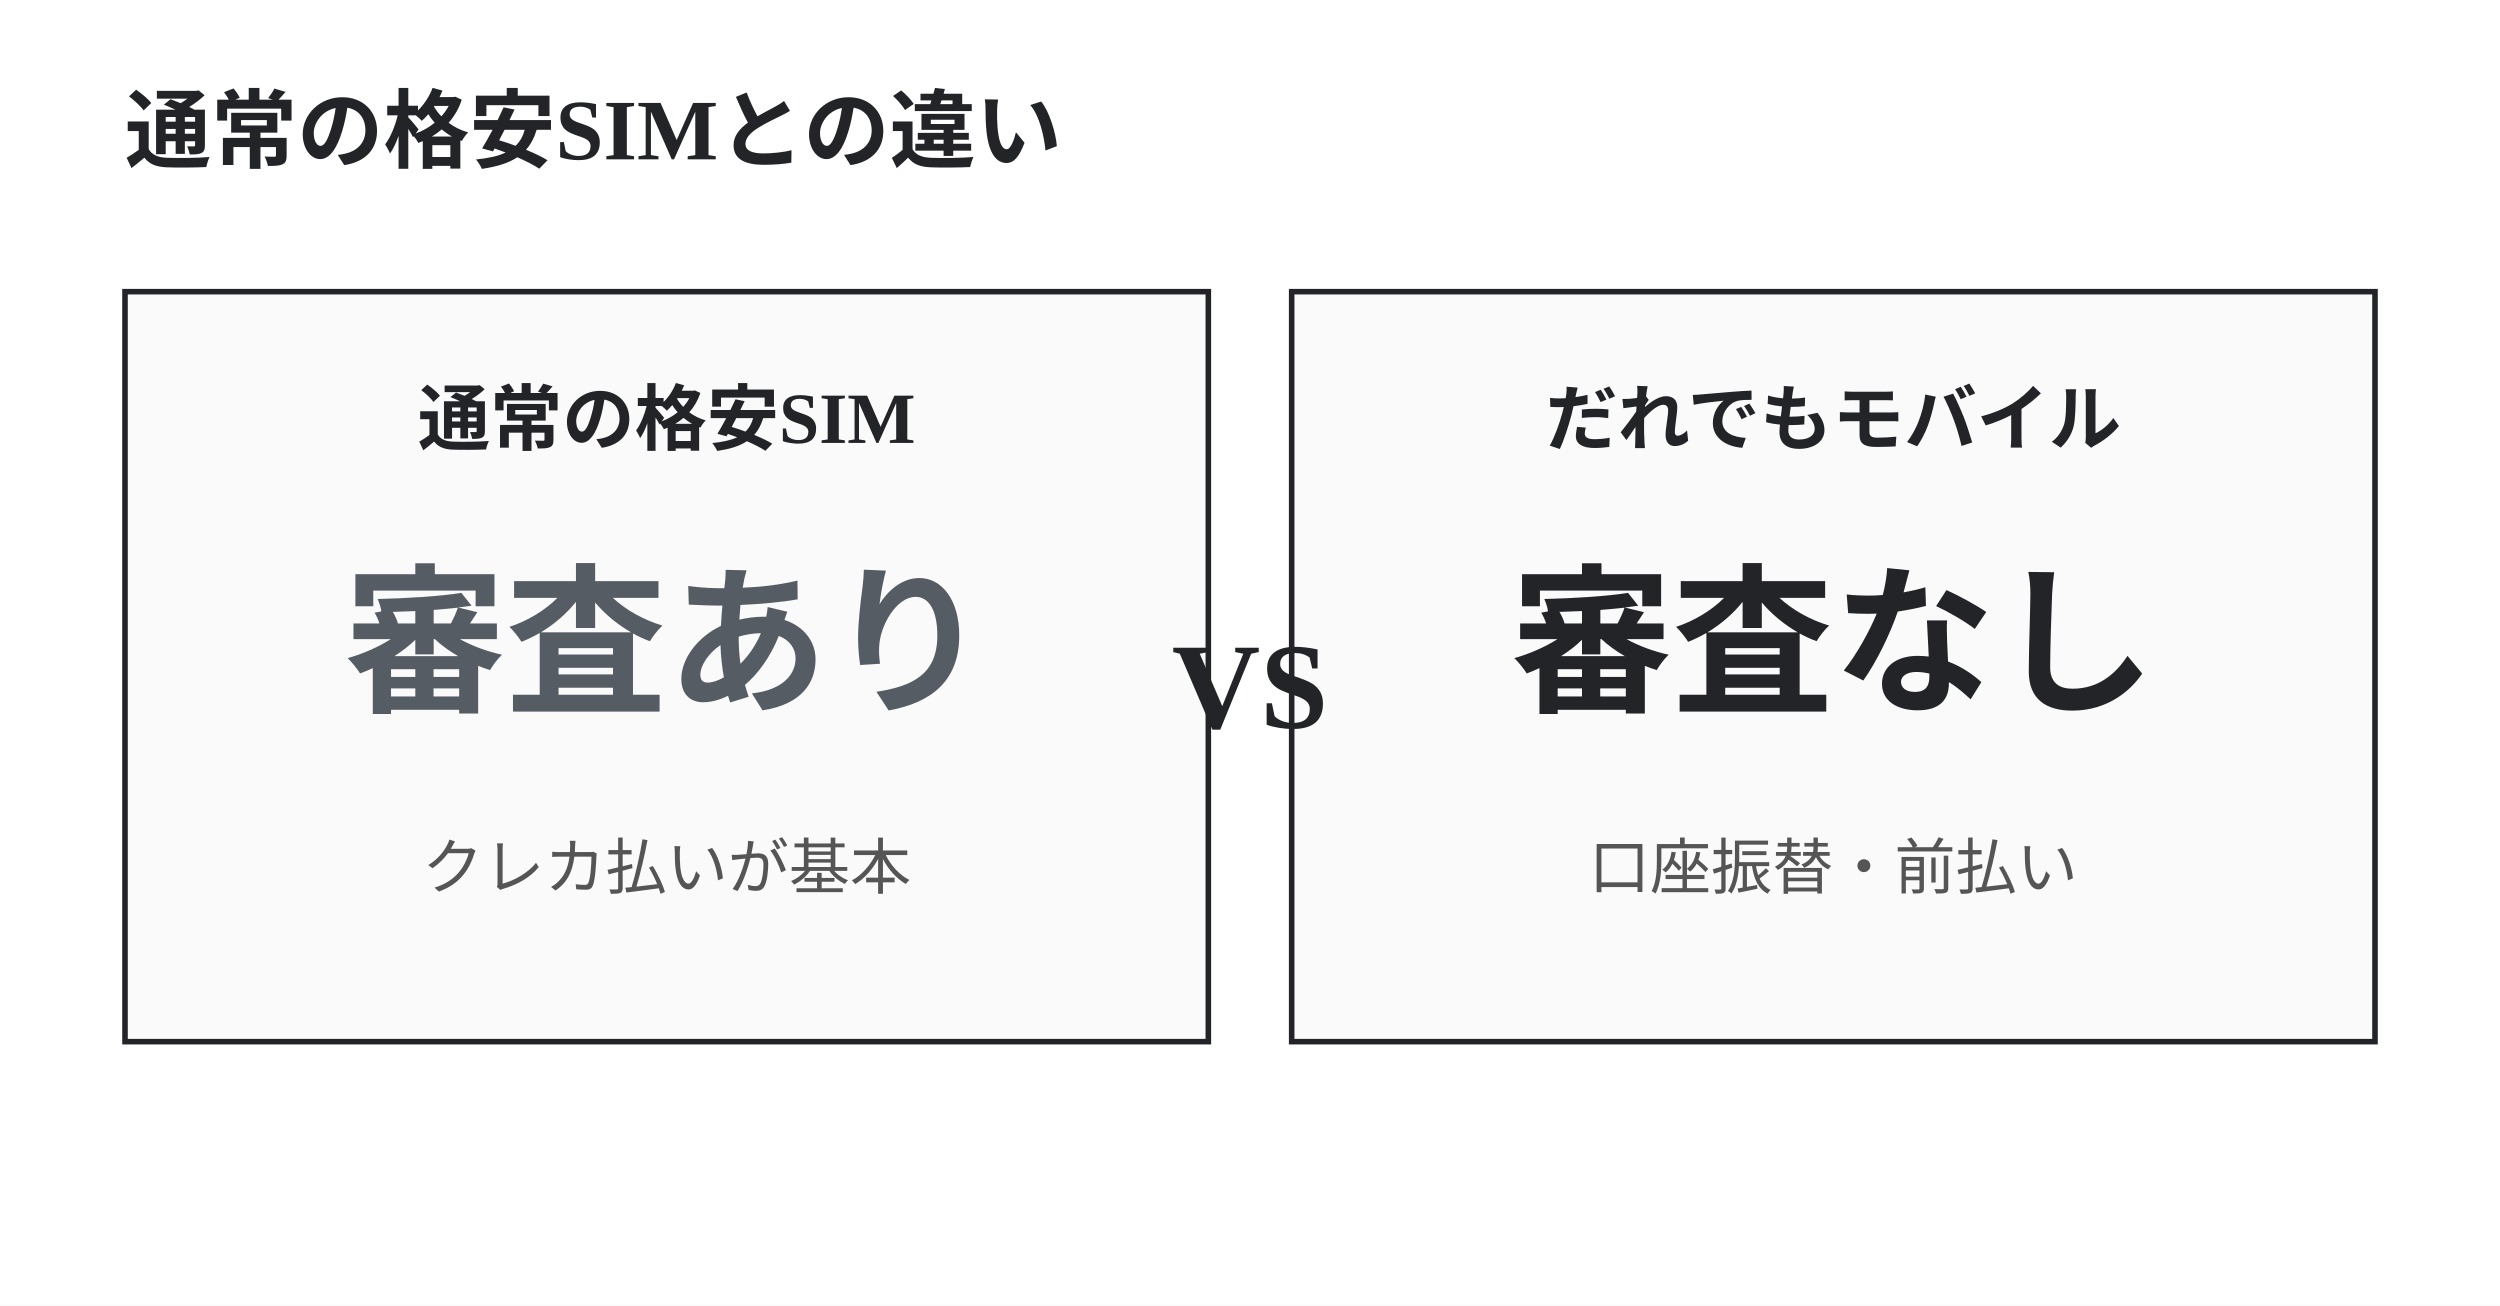
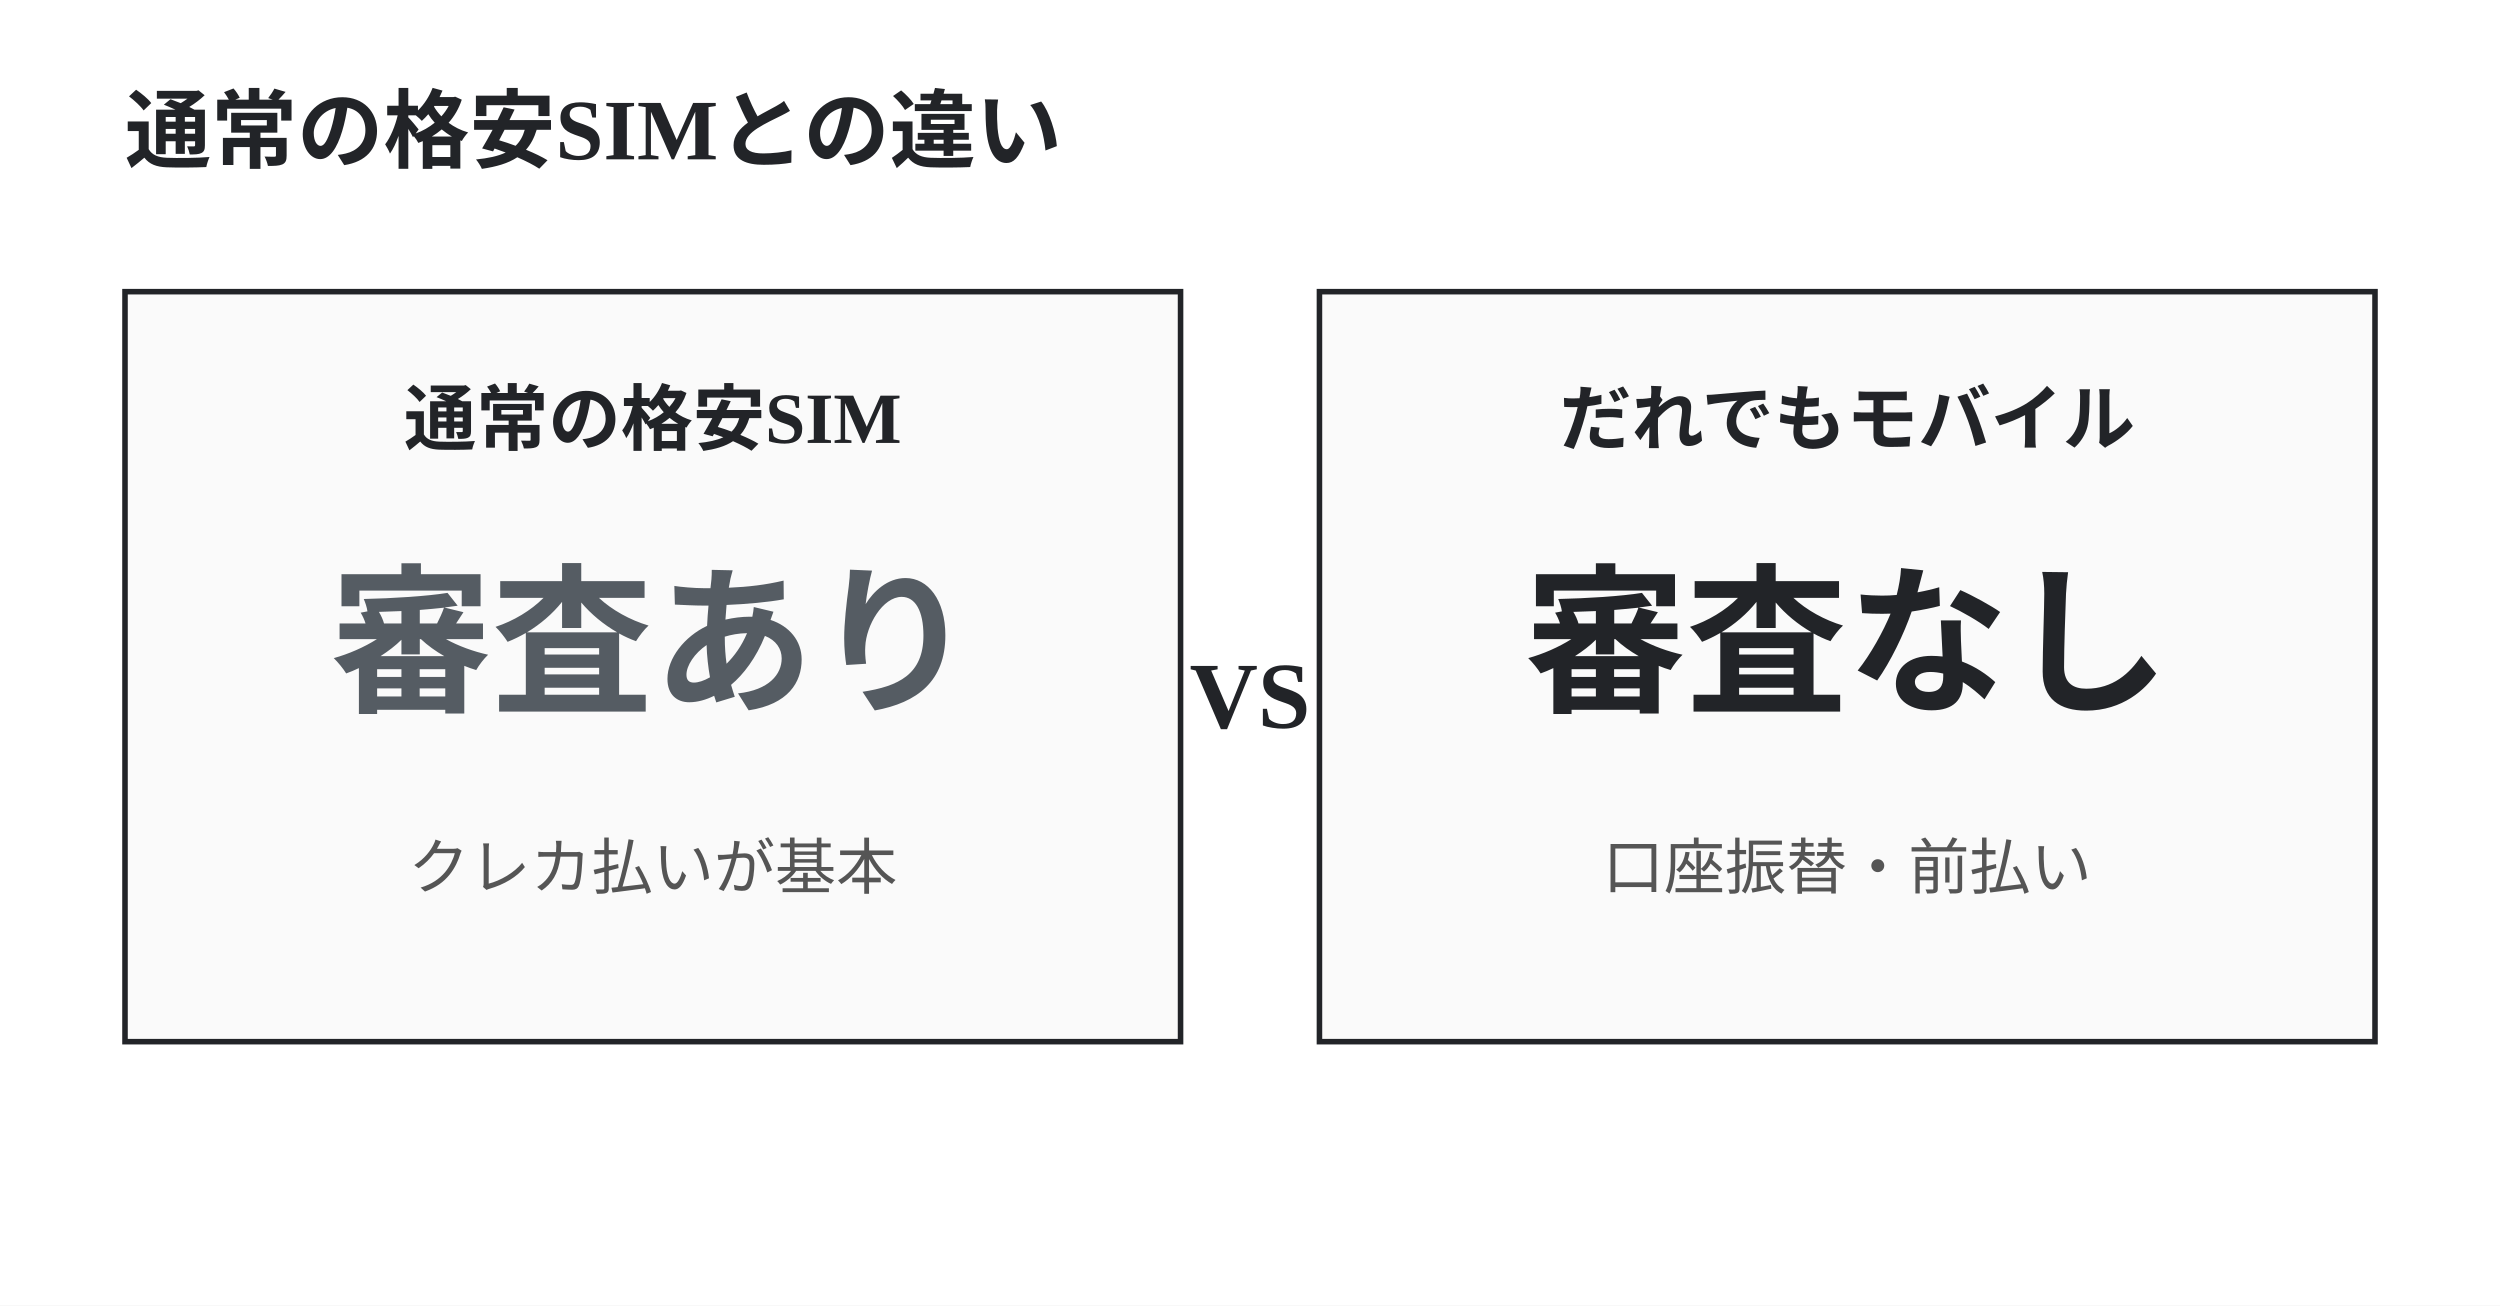
<svg xmlns="http://www.w3.org/2000/svg" width="900" height="470" viewBox="0 0 900 470">
  <rect width="900" height="470" fill="#ffffff" />
  <text x="45" y="58" font-size="31" font-weight="700" fill="#222428">通常の格安SIMとの違い</text>
-   <rect x="45" y="105" width="390" height="270" fill="#fafafa" stroke="#222428" stroke-width="2" />
-   <text x="240" y="160" font-size="26" font-weight="700" fill="#222428" text-anchor="middle">通常の格安SIM</text>
-   <text x="240" y="252" font-size="58" font-weight="700" fill="#555c63" text-anchor="middle">審査あり</text>
-   <text x="240" y="320" font-size="22" fill="#555" text-anchor="middle">クレカ払いが基本</text>
-   <rect x="465" y="105" width="390" height="270" fill="#fafafa" stroke="#222428" stroke-width="2" />
-   <text x="660" y="160" font-size="26" font-weight="700" fill="#222428" text-anchor="middle">だれでもモバイル</text>
-   <text x="660" y="252" font-size="58" font-weight="700" fill="#222428" text-anchor="middle">審査なし</text>
-   <text x="660" y="320" font-size="22" fill="#555" text-anchor="middle">口座振替・前払い</text>
-   <text x="450" y="262" font-size="44" font-weight="700" fill="#222428" text-anchor="middle">VS</text>
+   <rect x="45" y="105" width="380" height="270" fill="#fafafa" stroke="#222428" stroke-width="2" />
+   <text x="235" y="160" font-size="26" font-weight="700" fill="#222428" text-anchor="middle">通常の格安SIM</text>
+   <text x="235" y="252" font-size="58" font-weight="700" fill="#555c63" text-anchor="middle">審査あり</text>
+   <text x="235" y="320" font-size="22" fill="#555" text-anchor="middle">クレカ払いが基本</text>
+   <rect x="475" y="105" width="380" height="270" fill="#fafafa" stroke="#222428" stroke-width="2" />
+   <text x="665" y="160" font-size="26" font-weight="700" fill="#222428" text-anchor="middle">だれでもモバイル</text>
+   <text x="665" y="252" font-size="58" font-weight="700" fill="#222428" text-anchor="middle">審査なし</text>
+   <text x="665" y="320" font-size="22" fill="#555" text-anchor="middle">口座振替・前払い</text>
+   <text x="450" y="262" font-size="34" font-weight="700" fill="#222428" text-anchor="middle">VS</text>
</svg>
